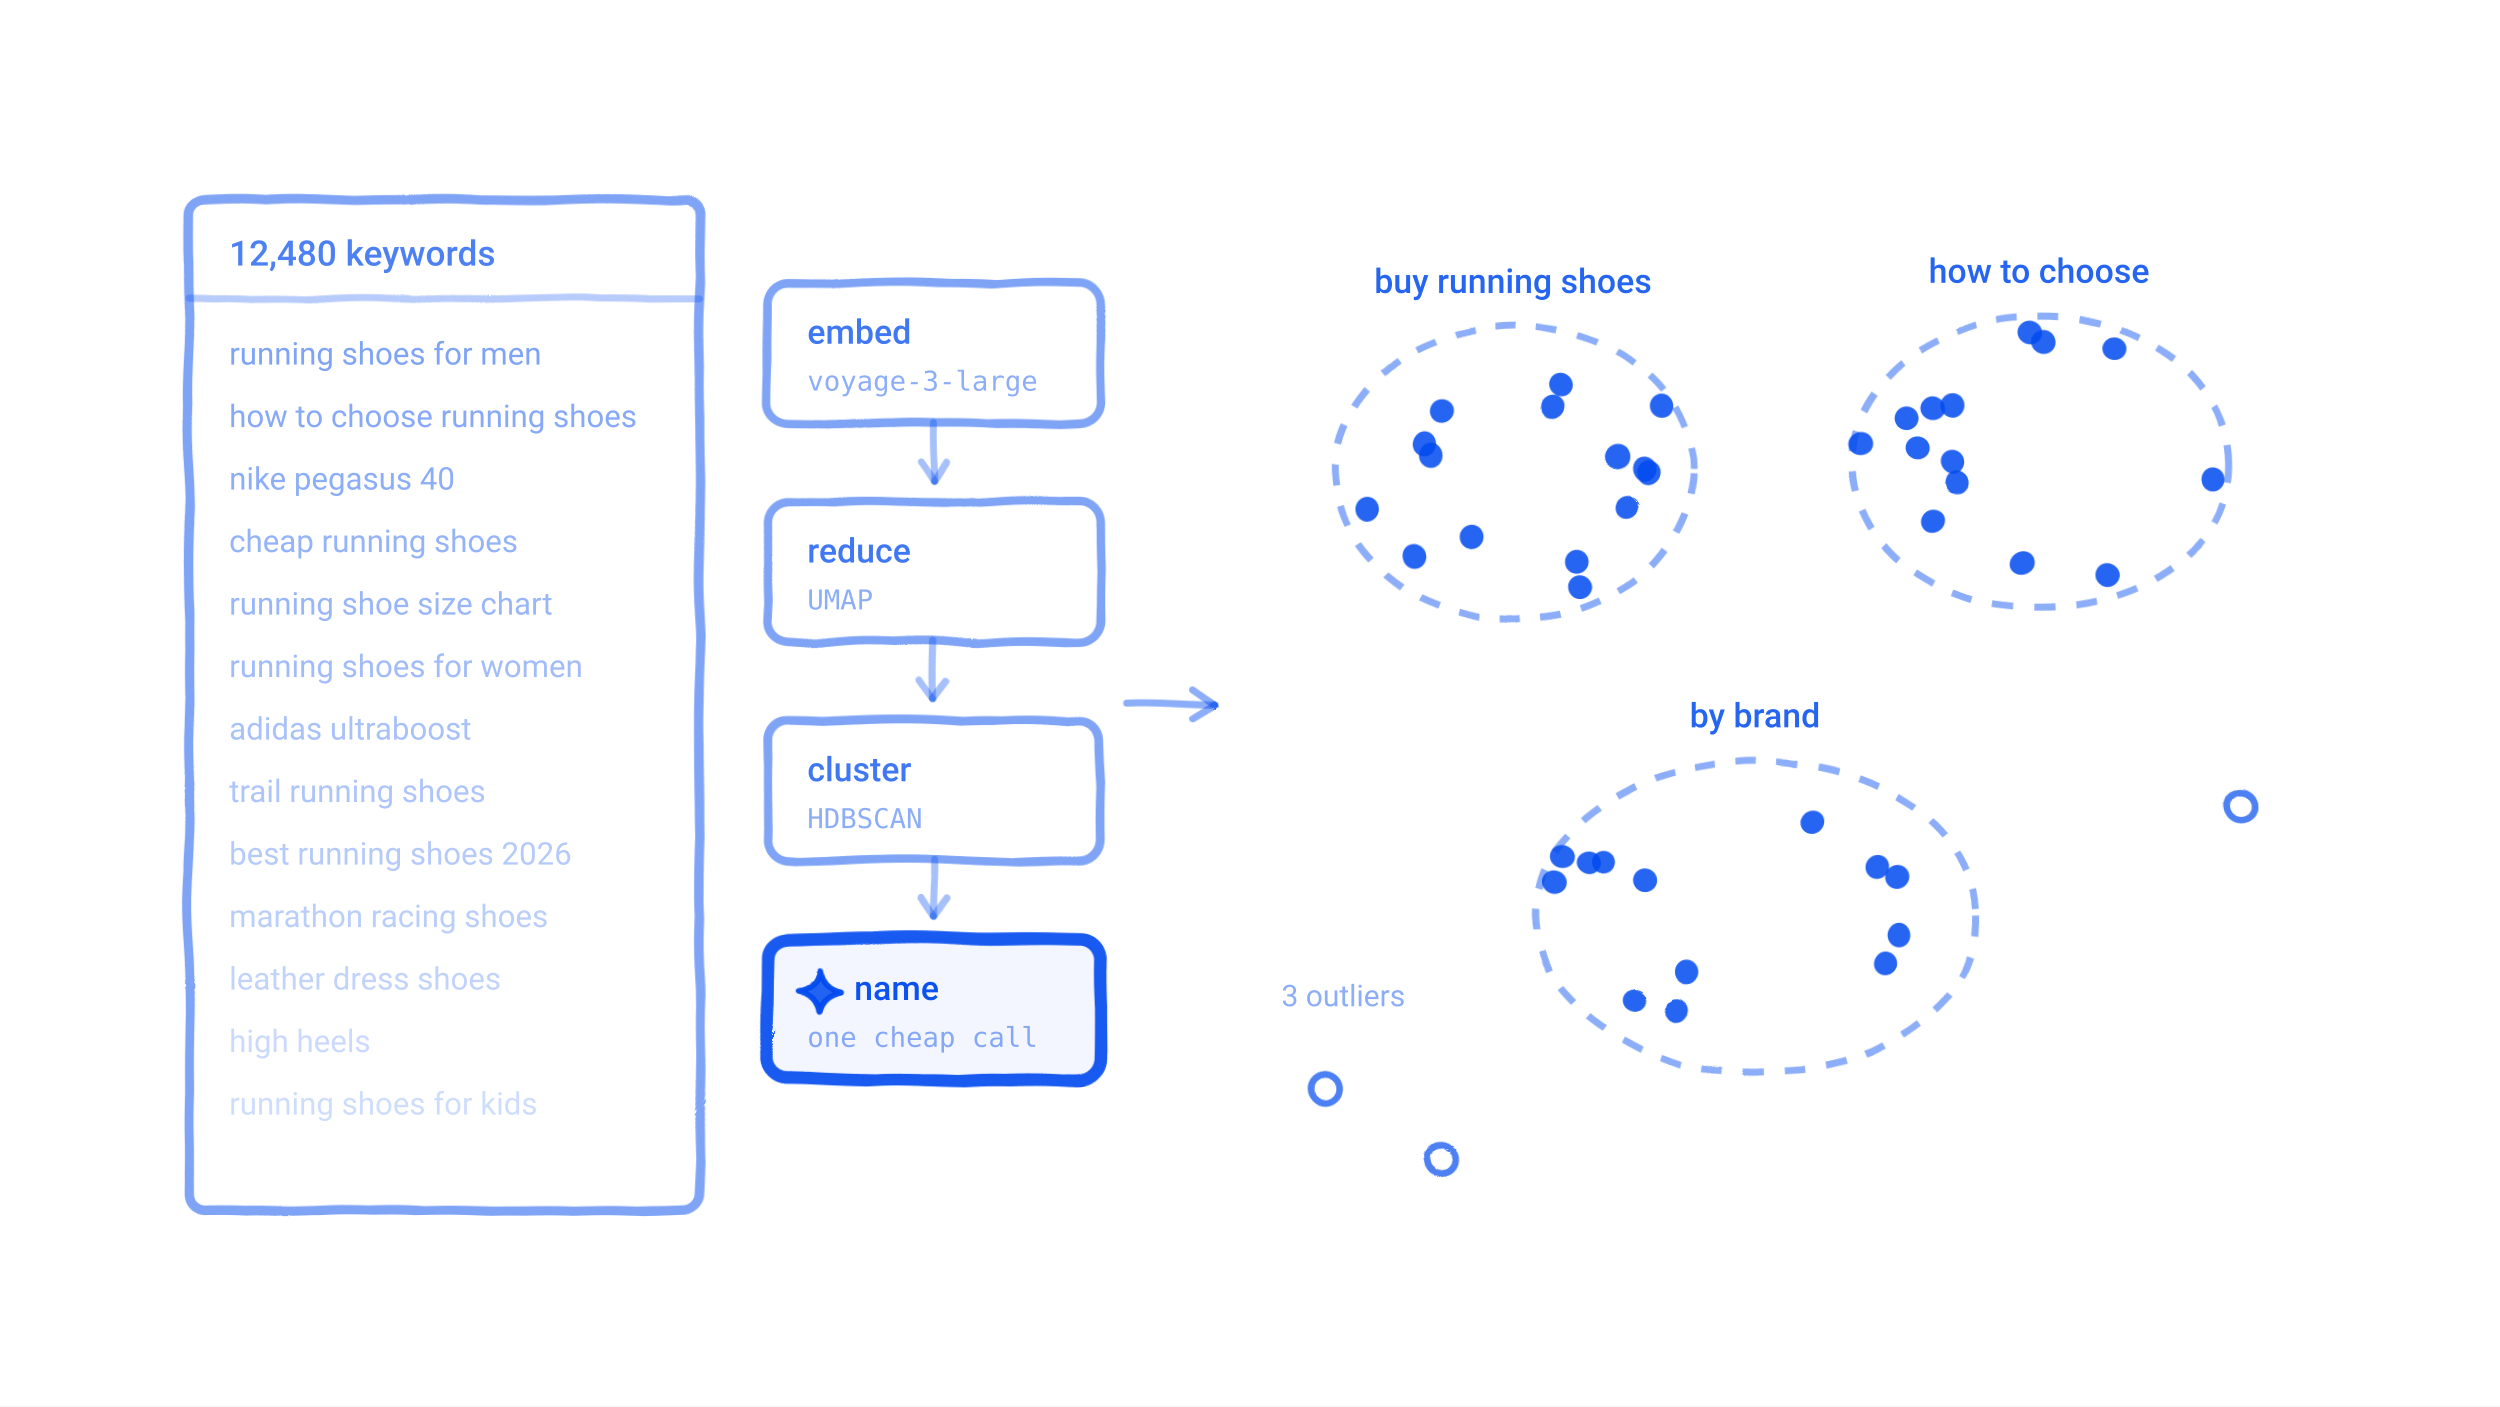
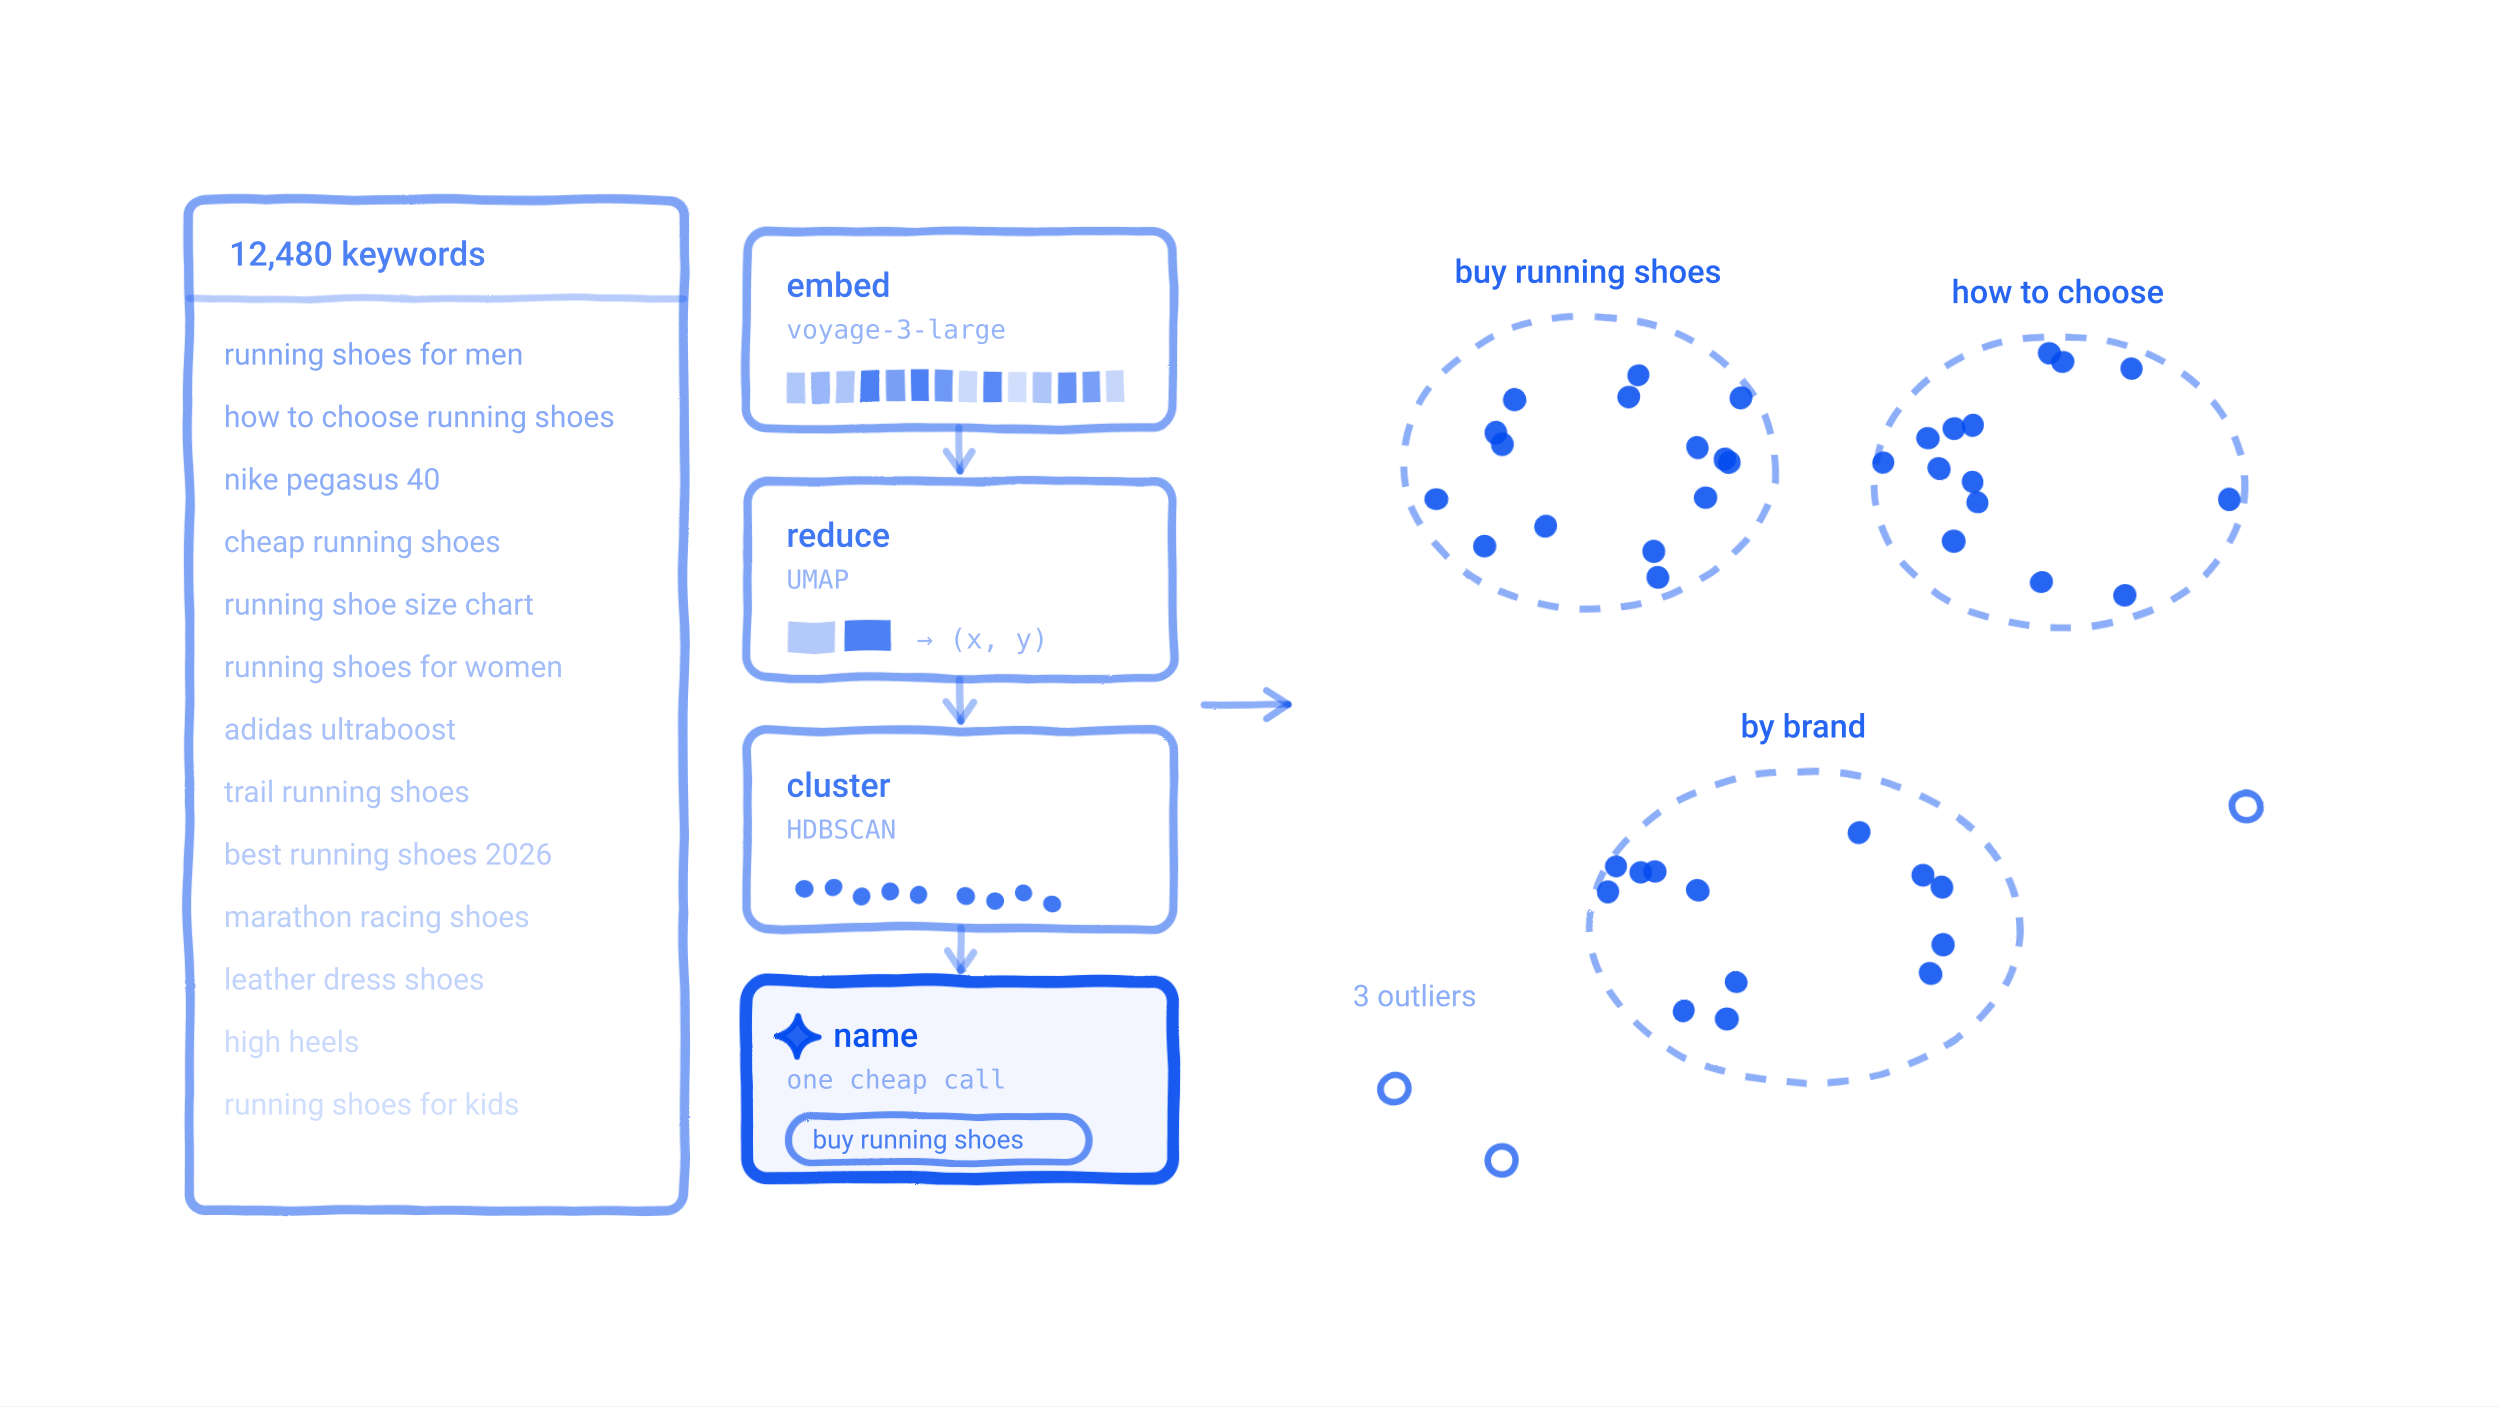
<svg xmlns="http://www.w3.org/2000/svg" viewBox="0 0 960 540" width="960" height="540" role="img" stroke-linejoin="round">
  <defs>
    <filter id="rough" x="-20%" y="-20%" width="140%" height="140%">
      <feTurbulence type="turbulence" baseFrequency="0.016" numOctaves="2" seed="7" result="n" />
      <feDisplacementMap in="SourceGraphic" in2="n" scale="2.4" xChannelSelector="R" yChannelSelector="G" />
    </filter>
  </defs>
  <rect width="960" height="540" fill="#FFFFFF" />
  <g filter="url(#rough)">
-     <rect x="72.0" y="76.0" width="196.0" height="388.0" rx="6" fill="none" stroke="#004AEF" stroke-opacity="0.50" stroke-width="3.6" />
-     <path d="M72.0,114.0 L268.0,114.0" fill="none" stroke="#004AEF" stroke-opacity="0.28" stroke-width="2.7" stroke-linecap="round" />
-     <rect x="294.0" y="108.0" width="128.0" height="54.0" rx="8" fill="none" stroke="#004AEF" stroke-opacity="0.50" stroke-width="3.3" />
-     <path d="M358.0,162.0 L358.0,184.0" fill="none" stroke="#004AEF" stroke-opacity="0.35" stroke-width="2.7" stroke-linecap="round" />
-     <path d="M353.0,177.0 L358.0,184.0" fill="none" stroke="#004AEF" stroke-opacity="0.35" stroke-width="2.7" stroke-linecap="round" />
-     <path d="M363.0,177.0 L358.0,184.0" fill="none" stroke="#004AEF" stroke-opacity="0.35" stroke-width="2.7" stroke-linecap="round" />
-     <rect x="294.0" y="192.0" width="128.0" height="54.0" rx="8" fill="none" stroke="#004AEF" stroke-opacity="0.50" stroke-width="3.3" />
-     <path d="M358.0,246.0 L358.0,268.0" fill="none" stroke="#004AEF" stroke-opacity="0.35" stroke-width="2.7" stroke-linecap="round" />
-     <path d="M353.0,261.0 L358.0,268.0" fill="none" stroke="#004AEF" stroke-opacity="0.35" stroke-width="2.7" stroke-linecap="round" />
-     <path d="M363.0,261.0 L358.0,268.0" fill="none" stroke="#004AEF" stroke-opacity="0.35" stroke-width="2.7" stroke-linecap="round" />
-     <rect x="294.0" y="276.0" width="128.0" height="54.0" rx="8" fill="none" stroke="#004AEF" stroke-opacity="0.50" stroke-width="3.3" />
-     <path d="M358.0,330.0 L358.0,352.0" fill="none" stroke="#004AEF" stroke-opacity="0.35" stroke-width="2.7" stroke-linecap="round" />
-     <path d="M353.0,345.0 L358.0,352.0" fill="none" stroke="#004AEF" stroke-opacity="0.35" stroke-width="2.7" stroke-linecap="round" />
-     <path d="M363.0,345.0 L358.0,352.0" fill="none" stroke="#004AEF" stroke-opacity="0.35" stroke-width="2.7" stroke-linecap="round" />
-     <rect x="294.0" y="360.0" width="128.0" height="54.0" rx="8" fill="#004AEF" fill-opacity="0.05" stroke="#004AEF" stroke-opacity="0.90" stroke-width="4.8" />
-     <path d="M314.0,372.0 Q315.4,378.6 322.0,380.0 Q315.4,381.4 314.0,388.0 Q312.6,381.4 306.0,380.0 Q312.6,378.6 314.0,372.0 Z" fill="#004AEF" fill-opacity="0.85" stroke="#004AEF" stroke-opacity="0.95" stroke-width="2.25" stroke-linejoin="round" />
-     <path d="M432.0,270.0 L466.0,270.0" fill="none" stroke="#004AEF" stroke-opacity="0.45" stroke-width="2.7" stroke-linecap="round" />
-     <path d="M457.5,264.4 L466.0,270.0" fill="none" stroke="#004AEF" stroke-opacity="0.45" stroke-width="2.7" stroke-linecap="round" />
-     <path d="M457.5,275.6 L466.0,270.0" fill="none" stroke="#004AEF" stroke-opacity="0.45" stroke-width="2.7" stroke-linecap="round" />
-     <ellipse cx="581.0" cy="180.8" rx="68.7" ry="56.3" fill="none" stroke="#004AEF" stroke-opacity="0.45" stroke-width="2.7" stroke-dasharray="8 8" />
-     <circle cx="632.3" cy="180.8" r="4.6" fill="#004AEF" fill-opacity="0.85" />
-     <circle cx="637.5" cy="155.9" r="4.6" fill="#004AEF" fill-opacity="0.85" />
-     <circle cx="624.0" cy="194.0" r="4.6" fill="#004AEF" fill-opacity="0.85" />
-     <circle cx="546.4" cy="169.9" r="4.6" fill="#004AEF" fill-opacity="0.85" />
-     <circle cx="542.3" cy="212.9" r="4.6" fill="#004AEF" fill-opacity="0.85" />
-     <circle cx="524.5" cy="194.7" r="4.6" fill="#004AEF" fill-opacity="0.85" />
-     <circle cx="553.2" cy="157.7" r="4.6" fill="#004AEF" fill-opacity="0.85" />
-     <circle cx="605.4" cy="214.9" r="4.6" fill="#004AEF" fill-opacity="0.85" />
-     <circle cx="564.6" cy="205.4" r="4.6" fill="#004AEF" fill-opacity="0.85" />
-     <circle cx="548.8" cy="174.1" r="4.6" fill="#004AEF" fill-opacity="0.85" />
-     <circle cx="620.6" cy="174.9" r="4.6" fill="#004AEF" fill-opacity="0.85" />
-     <circle cx="595.3" cy="156.2" r="4.6" fill="#004AEF" fill-opacity="0.85" />
-     <circle cx="606.6" cy="224.7" r="4.6" fill="#004AEF" fill-opacity="0.85" />
-     <circle cx="630.7" cy="179.5" r="4.6" fill="#004AEF" fill-opacity="0.85" />
-     <circle cx="598.7" cy="147.7" r="4.6" fill="#004AEF" fill-opacity="0.85" />
-     <ellipse cx="783.0" cy="176.9" rx="72.7" ry="56.3" fill="none" stroke="#004AEF" stroke-opacity="0.45" stroke-width="2.7" stroke-dasharray="8 8" />
-     <circle cx="808.3" cy="220.5" r="4.6" fill="#004AEF" fill-opacity="0.85" />
-     <circle cx="778.9" cy="126.9" r="4.6" fill="#004AEF" fill-opacity="0.85" />
-     <circle cx="731.4" cy="159.8" r="4.6" fill="#004AEF" fill-opacity="0.85" />
-     <circle cx="750.6" cy="184.2" r="4.6" fill="#004AEF" fill-opacity="0.85" />
-     <circle cx="775.9" cy="215.5" r="4.6" fill="#004AEF" fill-opacity="0.85" />
-     <circle cx="811.0" cy="133.3" r="4.6" fill="#004AEF" fill-opacity="0.85" />
-     <circle cx="784.0" cy="130.4" r="4.6" fill="#004AEF" fill-opacity="0.85" />
-     <circle cx="748.9" cy="176.3" r="4.6" fill="#004AEF" fill-opacity="0.85" />
-     <circle cx="735.6" cy="171.4" r="4.6" fill="#004AEF" fill-opacity="0.85" />
-     <circle cx="713.7" cy="169.5" r="4.6" fill="#004AEF" fill-opacity="0.85" />
-     <circle cx="849.3" cy="183.3" r="4.6" fill="#004AEF" fill-opacity="0.85" />
-     <circle cx="741.3" cy="155.8" r="4.6" fill="#004AEF" fill-opacity="0.85" />
-     <circle cx="748.8" cy="154.7" r="4.6" fill="#004AEF" fill-opacity="0.85" />
-     <circle cx="742.1" cy="199.4" r="4.6" fill="#004AEF" fill-opacity="0.85" />
-     <ellipse cx="673.9" cy="351.5" rx="84.8" ry="60.1" fill="none" stroke="#004AEF" stroke-opacity="0.45" stroke-width="2.7" stroke-dasharray="8 8" />
-     <circle cx="728.7" cy="358.2" r="4.6" fill="#004AEF" fill-opacity="0.85" />
-     <circle cx="723.2" cy="369.0" r="4.6" fill="#004AEF" fill-opacity="0.85" />
-     <circle cx="647.4" cy="373.0" r="4.6" fill="#004AEF" fill-opacity="0.85" />
-     <circle cx="643.8" cy="387.4" r="4.6" fill="#004AEF" fill-opacity="0.85" />
-     <circle cx="728.3" cy="336.4" r="4.6" fill="#004AEF" fill-opacity="0.85" />
-     <circle cx="596.3" cy="338.2" r="4.6" fill="#004AEF" fill-opacity="0.85" />
-     <circle cx="631.4" cy="337.6" r="4.6" fill="#004AEF" fill-opacity="0.85" />
-     <circle cx="599.7" cy="328.1" r="4.6" fill="#004AEF" fill-opacity="0.85" />
-     <circle cx="615.1" cy="330.3" r="4.6" fill="#004AEF" fill-opacity="0.85" />
-     <circle cx="609.5" cy="330.6" r="4.6" fill="#004AEF" fill-opacity="0.85" />
-     <circle cx="626.9" cy="383.6" r="4.6" fill="#004AEF" fill-opacity="0.85" />
-     <circle cx="720.7" cy="332.1" r="4.6" fill="#004AEF" fill-opacity="0.85" />
-     <circle cx="695.1" cy="314.9" r="4.6" fill="#004AEF" fill-opacity="0.85" />
-     <circle cx="508.2" cy="417.4" r="5.4" fill="#FFFFFF" stroke="#004AEF" stroke-opacity="0.70" stroke-width="2.55" />
-     <circle cx="552.7" cy="444.6" r="5.4" fill="#FFFFFF" stroke="#004AEF" stroke-opacity="0.70" stroke-width="2.55" />
-     <circle cx="859.7" cy="308.8" r="5.4" fill="#FFFFFF" stroke="#004AEF" stroke-opacity="0.70" stroke-width="2.55" />
+     <rect x="72.0" y="76.0" width="190.0" height="388.0" rx="6" fill="none" stroke="#004AEF" stroke-opacity="0.50" stroke-width="3.6" />
+     <path d="M72.0,114.0 L262.0,114.0" fill="none" stroke="#004AEF" stroke-opacity="0.28" stroke-width="2.7" stroke-linecap="round" />
+     <rect x="286.0" y="88.0" width="164.0" height="76.0" rx="8" fill="none" stroke="#004AEF" stroke-opacity="0.50" stroke-width="3.3" />
+     <rect x="302.0" y="142.0" width="7.0" height="12.0" rx="0" fill="#004AEF" fill-opacity="0.31" stroke="#004AEF" stroke-opacity="0.00" stroke-width="3.0" />
+     <rect x="311.4" y="142.0" width="7.0" height="12.0" rx="0" fill="#004AEF" fill-opacity="0.40" stroke="#004AEF" stroke-opacity="0.00" stroke-width="3.0" />
+     <rect x="320.8" y="142.0" width="7.0" height="12.0" rx="0" fill="#004AEF" fill-opacity="0.32" stroke="#004AEF" stroke-opacity="0.00" stroke-width="3.0" />
+     <rect x="330.2" y="142.0" width="7.0" height="12.0" rx="0" fill="#004AEF" fill-opacity="0.70" stroke="#004AEF" stroke-opacity="0.00" stroke-width="3.0" />
+     <rect x="339.6" y="142.0" width="7.0" height="12.0" rx="0" fill="#004AEF" fill-opacity="0.52" stroke="#004AEF" stroke-opacity="0.00" stroke-width="3.0" />
+     <rect x="349.0" y="142.0" width="7.0" height="12.0" rx="0" fill="#004AEF" fill-opacity="0.70" stroke="#004AEF" stroke-opacity="0.00" stroke-width="3.0" />
+     <rect x="358.4" y="142.0" width="7.0" height="12.0" rx="0" fill="#004AEF" fill-opacity="0.57" stroke="#004AEF" stroke-opacity="0.00" stroke-width="3.0" />
+     <rect x="367.8" y="142.0" width="7.0" height="12.0" rx="0" fill="#004AEF" fill-opacity="0.21" stroke="#004AEF" stroke-opacity="0.00" stroke-width="3.0" />
+     <rect x="377.2" y="142.0" width="7.0" height="12.0" rx="0" fill="#004AEF" fill-opacity="0.66" stroke="#004AEF" stroke-opacity="0.00" stroke-width="3.0" />
+     <rect x="386.6" y="142.0" width="7.0" height="12.0" rx="0" fill="#004AEF" fill-opacity="0.18" stroke="#004AEF" stroke-opacity="0.00" stroke-width="3.0" />
+     <rect x="396.0" y="142.0" width="7.0" height="12.0" rx="0" fill="#004AEF" fill-opacity="0.32" stroke="#004AEF" stroke-opacity="0.00" stroke-width="3.0" />
+     <rect x="405.4" y="142.0" width="7.0" height="12.0" rx="0" fill="#004AEF" fill-opacity="0.60" stroke="#004AEF" stroke-opacity="0.00" stroke-width="3.0" />
+     <rect x="414.8" y="142.0" width="7.0" height="12.0" rx="0" fill="#004AEF" fill-opacity="0.53" stroke="#004AEF" stroke-opacity="0.00" stroke-width="3.0" />
+     <rect x="424.2" y="142.0" width="7.0" height="12.0" rx="0" fill="#004AEF" fill-opacity="0.22" stroke="#004AEF" stroke-opacity="0.00" stroke-width="3.0" />
+     <path d="M368.0,164.0 L368.0,180.0" fill="none" stroke="#004AEF" stroke-opacity="0.35" stroke-width="2.7" stroke-linecap="round" />
+     <path d="M363.0,173.0 L368.0,180.0" fill="none" stroke="#004AEF" stroke-opacity="0.35" stroke-width="2.7" stroke-linecap="round" />
+     <path d="M373.0,173.0 L368.0,180.0" fill="none" stroke="#004AEF" stroke-opacity="0.35" stroke-width="2.7" stroke-linecap="round" />
+     <rect x="286.0" y="184.0" width="164.0" height="76.0" rx="8" fill="none" stroke="#004AEF" stroke-opacity="0.50" stroke-width="3.3" />
+     <rect x="302.0" y="238.0" width="18.0" height="12.0" rx="0" fill="#004AEF" fill-opacity="0.30" stroke="#004AEF" stroke-opacity="0.00" stroke-width="3.0" />
+     <rect x="324.0" y="238.0" width="18.0" height="12.0" rx="0" fill="#004AEF" fill-opacity="0.70" stroke="#004AEF" stroke-opacity="0.00" stroke-width="3.0" />
+     <path d="M368.0,260.0 L368.0,276.0" fill="none" stroke="#004AEF" stroke-opacity="0.35" stroke-width="2.7" stroke-linecap="round" />
+     <path d="M363.0,269.0 L368.0,276.0" fill="none" stroke="#004AEF" stroke-opacity="0.35" stroke-width="2.7" stroke-linecap="round" />
+     <path d="M373.0,269.0 L368.0,276.0" fill="none" stroke="#004AEF" stroke-opacity="0.35" stroke-width="2.7" stroke-linecap="round" />
+     <rect x="286.0" y="280.0" width="164.0" height="76.0" rx="8" fill="none" stroke="#004AEF" stroke-opacity="0.50" stroke-width="3.3" />
+     <circle cx="308.0" cy="340.6" r="3.4" fill="#004AEF" fill-opacity="0.75" />
+     <circle cx="319.0" cy="340.5" r="3.4" fill="#004AEF" fill-opacity="0.75" />
+     <circle cx="330.0" cy="344.5" r="3.4" fill="#004AEF" fill-opacity="0.75" />
+     <circle cx="341.0" cy="342.7" r="3.4" fill="#004AEF" fill-opacity="0.75" />
+     <circle cx="352.0" cy="344.0" r="3.4" fill="#004AEF" fill-opacity="0.75" />
+     <circle cx="370.0" cy="343.9" r="3.4" fill="#004AEF" fill-opacity="0.75" />
+     <circle cx="381.0" cy="345.7" r="3.4" fill="#004AEF" fill-opacity="0.75" />
+     <circle cx="392.0" cy="342.3" r="3.4" fill="#004AEF" fill-opacity="0.75" />
+     <circle cx="403.0" cy="346.2" r="3.4" fill="#004AEF" fill-opacity="0.75" />
+     <path d="M368.0,356.0 L368.0,372.0" fill="none" stroke="#004AEF" stroke-opacity="0.35" stroke-width="2.7" stroke-linecap="round" />
+     <path d="M363.0,365.0 L368.0,372.0" fill="none" stroke="#004AEF" stroke-opacity="0.35" stroke-width="2.7" stroke-linecap="round" />
+     <path d="M373.0,365.0 L368.0,372.0" fill="none" stroke="#004AEF" stroke-opacity="0.35" stroke-width="2.7" stroke-linecap="round" />
+     <rect x="286.0" y="376.0" width="164.0" height="76.0" rx="8" fill="#004AEF" fill-opacity="0.05" stroke="#004AEF" stroke-opacity="0.90" stroke-width="4.8" />
+     <path d="M306.0,390.0 Q307.4,396.6 314.0,398.0 Q307.4,399.4 306.0,406.0 Q304.6,399.4 298.0,398.0 Q304.6,396.6 306.0,390.0 Z" fill="#004AEF" fill-opacity="0.85" stroke="#004AEF" stroke-opacity="0.95" stroke-width="2.25" stroke-linejoin="round" />
+     <rect x="302.0" y="428.0" width="116.0" height="18.0" rx="9" fill="none" stroke="#004AEF" stroke-opacity="0.60" stroke-width="2.7" />
+     <path d="M462.0,270.0 L494.0,270.0" fill="none" stroke="#004AEF" stroke-opacity="0.45" stroke-width="2.7" stroke-linecap="round" />
+     <path d="M485.5,264.4 L494.0,270.0" fill="none" stroke="#004AEF" stroke-opacity="0.45" stroke-width="2.7" stroke-linecap="round" />
+     <path d="M485.5,275.6 L494.0,270.0" fill="none" stroke="#004AEF" stroke-opacity="0.45" stroke-width="2.7" stroke-linecap="round" />
+     <ellipse cx="609.8" cy="176.9" rx="71.4" ry="56.3" fill="none" stroke="#004AEF" stroke-opacity="0.45" stroke-width="2.7" stroke-dasharray="8 8" />
+     <circle cx="663.2" cy="176.9" r="4.4" fill="#004AEF" fill-opacity="0.85" />
+     <circle cx="668.6" cy="152.1" r="4.4" fill="#004AEF" fill-opacity="0.85" />
+     <circle cx="654.5" cy="190.1" r="4.4" fill="#004AEF" fill-opacity="0.85" />
+     <circle cx="573.8" cy="166.0" r="4.4" fill="#004AEF" fill-opacity="0.85" />
+     <circle cx="569.6" cy="209.0" r="4.4" fill="#004AEF" fill-opacity="0.85" />
+     <circle cx="551.1" cy="190.8" r="4.4" fill="#004AEF" fill-opacity="0.85" />
+     <circle cx="580.9" cy="153.8" r="4.4" fill="#004AEF" fill-opacity="0.85" />
+     <circle cx="635.2" cy="211.0" r="4.4" fill="#004AEF" fill-opacity="0.85" />
+     <circle cx="592.8" cy="201.5" r="4.4" fill="#004AEF" fill-opacity="0.85" />
+     <circle cx="576.3" cy="170.2" r="4.4" fill="#004AEF" fill-opacity="0.85" />
+     <circle cx="651.0" cy="171.0" r="4.4" fill="#004AEF" fill-opacity="0.85" />
+     <circle cx="624.7" cy="152.3" r="4.4" fill="#004AEF" fill-opacity="0.85" />
+     <circle cx="636.5" cy="220.9" r="4.4" fill="#004AEF" fill-opacity="0.85" />
+     <circle cx="661.5" cy="175.6" r="4.4" fill="#004AEF" fill-opacity="0.85" />
+     <circle cx="628.3" cy="143.8" r="4.4" fill="#004AEF" fill-opacity="0.85" />
+     <ellipse cx="790.2" cy="184.6" rx="71.4" ry="56.3" fill="none" stroke="#004AEF" stroke-opacity="0.45" stroke-width="2.7" stroke-dasharray="8 8" />
+     <circle cx="815.1" cy="228.3" r="4.4" fill="#004AEF" fill-opacity="0.85" />
+     <circle cx="786.3" cy="134.7" r="4.4" fill="#004AEF" fill-opacity="0.85" />
+     <circle cx="739.5" cy="167.5" r="4.4" fill="#004AEF" fill-opacity="0.85" />
+     <circle cx="758.4" cy="192.0" r="4.4" fill="#004AEF" fill-opacity="0.85" />
+     <circle cx="783.3" cy="223.3" r="4.4" fill="#004AEF" fill-opacity="0.85" />
+     <circle cx="817.7" cy="141.1" r="4.4" fill="#004AEF" fill-opacity="0.85" />
+     <circle cx="791.3" cy="138.2" r="4.4" fill="#004AEF" fill-opacity="0.85" />
+     <circle cx="756.8" cy="184.0" r="4.4" fill="#004AEF" fill-opacity="0.85" />
+     <circle cx="743.7" cy="179.2" r="4.4" fill="#004AEF" fill-opacity="0.85" />
+     <circle cx="722.2" cy="177.3" r="4.4" fill="#004AEF" fill-opacity="0.85" />
+     <circle cx="855.4" cy="191.1" r="4.4" fill="#004AEF" fill-opacity="0.85" />
+     <circle cx="749.3" cy="163.5" r="4.4" fill="#004AEF" fill-opacity="0.85" />
+     <circle cx="756.7" cy="162.5" r="4.4" fill="#004AEF" fill-opacity="0.85" />
+     <circle cx="750.1" cy="207.2" r="4.4" fill="#004AEF" fill-opacity="0.85" />
+     <ellipse cx="692.5" cy="355.4" rx="82.7" ry="60.1" fill="none" stroke="#004AEF" stroke-opacity="0.45" stroke-width="2.7" stroke-dasharray="8 8" />
+     <circle cx="745.9" cy="362.0" r="4.4" fill="#004AEF" fill-opacity="0.85" />
+     <circle cx="740.6" cy="372.9" r="4.4" fill="#004AEF" fill-opacity="0.85" />
+     <circle cx="666.7" cy="376.8" r="4.4" fill="#004AEF" fill-opacity="0.85" />
+     <circle cx="663.1" cy="391.3" r="4.4" fill="#004AEF" fill-opacity="0.85" />
+     <circle cx="745.5" cy="340.3" r="4.4" fill="#004AEF" fill-opacity="0.85" />
+     <circle cx="616.9" cy="342.0" r="4.4" fill="#004AEF" fill-opacity="0.85" />
+     <circle cx="651.0" cy="341.5" r="4.4" fill="#004AEF" fill-opacity="0.85" />
+     <circle cx="620.1" cy="332.0" r="4.4" fill="#004AEF" fill-opacity="0.85" />
+     <circle cx="635.2" cy="334.2" r="4.4" fill="#004AEF" fill-opacity="0.85" />
+     <circle cx="629.8" cy="334.5" r="4.4" fill="#004AEF" fill-opacity="0.85" />
+     <circle cx="646.7" cy="387.5" r="4.4" fill="#004AEF" fill-opacity="0.85" />
+     <circle cx="738.1" cy="336.0" r="4.4" fill="#004AEF" fill-opacity="0.85" />
+     <circle cx="713.2" cy="318.8" r="4.4" fill="#004AEF" fill-opacity="0.85" />
+     <circle cx="534.6" cy="417.4" r="5.4" fill="#FFFFFF" stroke="#004AEF" stroke-opacity="0.70" stroke-width="2.55" />
+     <circle cx="575.9" cy="444.6" r="5.4" fill="#FFFFFF" stroke="#004AEF" stroke-opacity="0.70" stroke-width="2.55" />
+     <circle cx="861.7" cy="308.8" r="5.4" fill="#FFFFFF" stroke="#004AEF" stroke-opacity="0.70" stroke-width="2.55" />
  </g>
-   <text x="88.0" y="102.0" font-family="system-ui, -apple-system, Segoe UI, Roboto, Helvetica, Arial, sans-serif" font-size="13.5" font-weight="500" fill="#004AEF" fill-opacity="0.70" text-anchor="start" xml:space="preserve">12,480 keywords</text>
-   <text x="88.0" y="140.0" font-family="system-ui, -apple-system, Segoe UI, Roboto, Helvetica, Arial, sans-serif" font-size="12" font-weight="400" fill="#004AEF" fill-opacity="0.50" text-anchor="start" xml:space="preserve">running shoes for men</text>
-   <text x="88.0" y="164.0" font-family="system-ui, -apple-system, Segoe UI, Roboto, Helvetica, Arial, sans-serif" font-size="12" font-weight="400" fill="#004AEF" fill-opacity="0.47" text-anchor="start" xml:space="preserve">how to choose running shoes</text>
-   <text x="88.0" y="188.0" font-family="system-ui, -apple-system, Segoe UI, Roboto, Helvetica, Arial, sans-serif" font-size="12" font-weight="400" fill="#004AEF" fill-opacity="0.45" text-anchor="start" xml:space="preserve">nike pegasus 40</text>
-   <text x="88.0" y="212.0" font-family="system-ui, -apple-system, Segoe UI, Roboto, Helvetica, Arial, sans-serif" font-size="12" font-weight="400" fill="#004AEF" fill-opacity="0.42" text-anchor="start" xml:space="preserve">cheap running shoes</text>
-   <text x="88.0" y="236.0" font-family="system-ui, -apple-system, Segoe UI, Roboto, Helvetica, Arial, sans-serif" font-size="12" font-weight="400" fill="#004AEF" fill-opacity="0.40" text-anchor="start" xml:space="preserve">running shoe size chart</text>
-   <text x="88.0" y="260.0" font-family="system-ui, -apple-system, Segoe UI, Roboto, Helvetica, Arial, sans-serif" font-size="12" font-weight="400" fill="#004AEF" fill-opacity="0.37" text-anchor="start" xml:space="preserve">running shoes for women</text>
-   <text x="88.0" y="284.0" font-family="system-ui, -apple-system, Segoe UI, Roboto, Helvetica, Arial, sans-serif" font-size="12" font-weight="400" fill="#004AEF" fill-opacity="0.34" text-anchor="start" xml:space="preserve">adidas ultraboost</text>
-   <text x="88.0" y="308.0" font-family="system-ui, -apple-system, Segoe UI, Roboto, Helvetica, Arial, sans-serif" font-size="12" font-weight="400" fill="#004AEF" fill-opacity="0.32" text-anchor="start" xml:space="preserve">trail running shoes</text>
-   <text x="88.0" y="332.0" font-family="system-ui, -apple-system, Segoe UI, Roboto, Helvetica, Arial, sans-serif" font-size="12" font-weight="400" fill="#004AEF" fill-opacity="0.29" text-anchor="start" xml:space="preserve">best running shoes 2026</text>
-   <text x="88.0" y="356.0" font-family="system-ui, -apple-system, Segoe UI, Roboto, Helvetica, Arial, sans-serif" font-size="12" font-weight="400" fill="#004AEF" fill-opacity="0.27" text-anchor="start" xml:space="preserve">marathon racing shoes</text>
-   <text x="88.0" y="380.0" font-family="system-ui, -apple-system, Segoe UI, Roboto, Helvetica, Arial, sans-serif" font-size="12" font-weight="400" fill="#004AEF" fill-opacity="0.24" text-anchor="start" xml:space="preserve">leather dress shoes</text>
-   <text x="88.0" y="404.0" font-family="system-ui, -apple-system, Segoe UI, Roboto, Helvetica, Arial, sans-serif" font-size="12" font-weight="400" fill="#004AEF" fill-opacity="0.21" text-anchor="start" xml:space="preserve">high heels</text>
-   <text x="88.0" y="428.0" font-family="system-ui, -apple-system, Segoe UI, Roboto, Helvetica, Arial, sans-serif" font-size="12" font-weight="400" fill="#004AEF" fill-opacity="0.19" text-anchor="start" xml:space="preserve">running shoes for kids</text>
-   <text x="310.0" y="132.0" font-family="system-ui, -apple-system, Segoe UI, Roboto, Helvetica, Arial, sans-serif" font-size="13" font-weight="500" fill="#004AEF" fill-opacity="0.75" text-anchor="start" xml:space="preserve">embed</text>
-   <text x="310.0" y="150.0" font-family="ui-monospace, SFMono-Regular, Menlo, Consolas, monospace" font-size="10.5" font-weight="400" fill="#004AEF" fill-opacity="0.45" text-anchor="start" xml:space="preserve">voyage-3-large</text>
-   <text x="310.0" y="216.0" font-family="system-ui, -apple-system, Segoe UI, Roboto, Helvetica, Arial, sans-serif" font-size="13" font-weight="500" fill="#004AEF" fill-opacity="0.75" text-anchor="start" xml:space="preserve">reduce</text>
-   <text x="310.0" y="234.0" font-family="ui-monospace, SFMono-Regular, Menlo, Consolas, monospace" font-size="10.5" font-weight="400" fill="#004AEF" fill-opacity="0.45" text-anchor="start" xml:space="preserve">UMAP</text>
-   <text x="310.0" y="300.0" font-family="system-ui, -apple-system, Segoe UI, Roboto, Helvetica, Arial, sans-serif" font-size="13" font-weight="500" fill="#004AEF" fill-opacity="0.75" text-anchor="start" xml:space="preserve">cluster</text>
-   <text x="310.0" y="318.0" font-family="ui-monospace, SFMono-Regular, Menlo, Consolas, monospace" font-size="10.5" font-weight="400" fill="#004AEF" fill-opacity="0.45" text-anchor="start" xml:space="preserve">HDBSCAN</text>
-   <text x="328.0" y="384.0" font-family="system-ui, -apple-system, Segoe UI, Roboto, Helvetica, Arial, sans-serif" font-size="13" font-weight="500" fill="#004AEF" fill-opacity="0.95" text-anchor="start" xml:space="preserve">name</text>
-   <text x="310.0" y="402.0" font-family="ui-monospace, SFMono-Regular, Menlo, Consolas, monospace" font-size="10.5" font-weight="400" fill="#004AEF" fill-opacity="0.45" text-anchor="start" xml:space="preserve">one cheap call</text>
-   <text x="581.0" y="112.5" font-family="system-ui, -apple-system, Segoe UI, Roboto, Helvetica, Arial, sans-serif" font-size="13" font-weight="500" fill="#004AEF" fill-opacity="0.85" text-anchor="middle" xml:space="preserve">buy running shoes</text>
-   <text x="783.0" y="108.6" font-family="system-ui, -apple-system, Segoe UI, Roboto, Helvetica, Arial, sans-serif" font-size="13" font-weight="500" fill="#004AEF" fill-opacity="0.85" text-anchor="middle" xml:space="preserve">how to choose</text>
-   <text x="673.9" y="279.3" font-family="system-ui, -apple-system, Segoe UI, Roboto, Helvetica, Arial, sans-serif" font-size="13" font-weight="500" fill="#004AEF" fill-opacity="0.85" text-anchor="middle" xml:space="preserve">by brand</text>
-   <text x="492.1" y="386.4" font-family="system-ui, -apple-system, Segoe UI, Roboto, Helvetica, Arial, sans-serif" font-size="11.5" font-weight="400" fill="#004AEF" fill-opacity="0.45" text-anchor="start" xml:space="preserve">3 outliers</text>
+   <text x="88.0" y="102.0" font-family="system-ui, -apple-system, Segoe UI, Roboto, Helvetica, Arial, sans-serif" font-size="13" font-weight="500" fill="#004AEF" fill-opacity="0.70" text-anchor="start" xml:space="preserve">12,480 keywords</text>
+   <text x="86.0" y="140.0" font-family="system-ui, -apple-system, Segoe UI, Roboto, Helvetica, Arial, sans-serif" font-size="11.5" font-weight="400" fill="#004AEF" fill-opacity="0.50" text-anchor="start" xml:space="preserve">running shoes for men</text>
+   <text x="86.0" y="164.0" font-family="system-ui, -apple-system, Segoe UI, Roboto, Helvetica, Arial, sans-serif" font-size="11.5" font-weight="400" fill="#004AEF" fill-opacity="0.47" text-anchor="start" xml:space="preserve">how to choose running shoes</text>
+   <text x="86.0" y="188.0" font-family="system-ui, -apple-system, Segoe UI, Roboto, Helvetica, Arial, sans-serif" font-size="11.5" font-weight="400" fill="#004AEF" fill-opacity="0.45" text-anchor="start" xml:space="preserve">nike pegasus 40</text>
+   <text x="86.0" y="212.0" font-family="system-ui, -apple-system, Segoe UI, Roboto, Helvetica, Arial, sans-serif" font-size="11.5" font-weight="400" fill="#004AEF" fill-opacity="0.42" text-anchor="start" xml:space="preserve">cheap running shoes</text>
+   <text x="86.0" y="236.0" font-family="system-ui, -apple-system, Segoe UI, Roboto, Helvetica, Arial, sans-serif" font-size="11.5" font-weight="400" fill="#004AEF" fill-opacity="0.40" text-anchor="start" xml:space="preserve">running shoe size chart</text>
+   <text x="86.0" y="260.0" font-family="system-ui, -apple-system, Segoe UI, Roboto, Helvetica, Arial, sans-serif" font-size="11.5" font-weight="400" fill="#004AEF" fill-opacity="0.37" text-anchor="start" xml:space="preserve">running shoes for women</text>
+   <text x="86.0" y="284.0" font-family="system-ui, -apple-system, Segoe UI, Roboto, Helvetica, Arial, sans-serif" font-size="11.5" font-weight="400" fill="#004AEF" fill-opacity="0.34" text-anchor="start" xml:space="preserve">adidas ultraboost</text>
+   <text x="86.0" y="308.0" font-family="system-ui, -apple-system, Segoe UI, Roboto, Helvetica, Arial, sans-serif" font-size="11.5" font-weight="400" fill="#004AEF" fill-opacity="0.32" text-anchor="start" xml:space="preserve">trail running shoes</text>
+   <text x="86.0" y="332.0" font-family="system-ui, -apple-system, Segoe UI, Roboto, Helvetica, Arial, sans-serif" font-size="11.5" font-weight="400" fill="#004AEF" fill-opacity="0.29" text-anchor="start" xml:space="preserve">best running shoes 2026</text>
+   <text x="86.0" y="356.0" font-family="system-ui, -apple-system, Segoe UI, Roboto, Helvetica, Arial, sans-serif" font-size="11.5" font-weight="400" fill="#004AEF" fill-opacity="0.27" text-anchor="start" xml:space="preserve">marathon racing shoes</text>
+   <text x="86.0" y="380.0" font-family="system-ui, -apple-system, Segoe UI, Roboto, Helvetica, Arial, sans-serif" font-size="11.5" font-weight="400" fill="#004AEF" fill-opacity="0.24" text-anchor="start" xml:space="preserve">leather dress shoes</text>
+   <text x="86.0" y="404.0" font-family="system-ui, -apple-system, Segoe UI, Roboto, Helvetica, Arial, sans-serif" font-size="11.5" font-weight="400" fill="#004AEF" fill-opacity="0.21" text-anchor="start" xml:space="preserve">high heels</text>
+   <text x="86.0" y="428.0" font-family="system-ui, -apple-system, Segoe UI, Roboto, Helvetica, Arial, sans-serif" font-size="11.5" font-weight="400" fill="#004AEF" fill-opacity="0.19" text-anchor="start" xml:space="preserve">running shoes for kids</text>
+   <text x="302.0" y="114.0" font-family="system-ui, -apple-system, Segoe UI, Roboto, Helvetica, Arial, sans-serif" font-size="13" font-weight="500" fill="#004AEF" fill-opacity="0.75" text-anchor="start" xml:space="preserve">embed</text>
+   <text x="302.0" y="130.0" font-family="ui-monospace, SFMono-Regular, Menlo, Consolas, monospace" font-size="10" font-weight="400" fill="#004AEF" fill-opacity="0.42" text-anchor="start" xml:space="preserve">voyage-3-large</text>
+   <text x="302.0" y="210.0" font-family="system-ui, -apple-system, Segoe UI, Roboto, Helvetica, Arial, sans-serif" font-size="13" font-weight="500" fill="#004AEF" fill-opacity="0.75" text-anchor="start" xml:space="preserve">reduce</text>
+   <text x="302.0" y="226.0" font-family="ui-monospace, SFMono-Regular, Menlo, Consolas, monospace" font-size="10" font-weight="400" fill="#004AEF" fill-opacity="0.42" text-anchor="start" xml:space="preserve">UMAP</text>
+   <text x="352.0" y="249.0" font-family="ui-monospace, SFMono-Regular, Menlo, Consolas, monospace" font-size="10.5" font-weight="400" fill="#004AEF" fill-opacity="0.40" text-anchor="start" xml:space="preserve">→ (x, y)</text>
+   <text x="302.0" y="306.0" font-family="system-ui, -apple-system, Segoe UI, Roboto, Helvetica, Arial, sans-serif" font-size="13" font-weight="500" fill="#004AEF" fill-opacity="0.75" text-anchor="start" xml:space="preserve">cluster</text>
+   <text x="302.0" y="322.0" font-family="ui-monospace, SFMono-Regular, Menlo, Consolas, monospace" font-size="10" font-weight="400" fill="#004AEF" fill-opacity="0.42" text-anchor="start" xml:space="preserve">HDBSCAN</text>
+   <text x="320.0" y="402.0" font-family="system-ui, -apple-system, Segoe UI, Roboto, Helvetica, Arial, sans-serif" font-size="13" font-weight="500" fill="#004AEF" fill-opacity="0.95" text-anchor="start" xml:space="preserve">name</text>
+   <text x="302.0" y="418.0" font-family="ui-monospace, SFMono-Regular, Menlo, Consolas, monospace" font-size="10" font-weight="400" fill="#004AEF" fill-opacity="0.42" text-anchor="start" xml:space="preserve">one cheap call</text>
+   <text x="312.0" y="441.0" font-family="system-ui, -apple-system, Segoe UI, Roboto, Helvetica, Arial, sans-serif" font-size="10" font-weight="400" fill="#004AEF" fill-opacity="0.70" text-anchor="start" xml:space="preserve">buy running shoes</text>
+   <text x="609.8" y="108.6" font-family="system-ui, -apple-system, Segoe UI, Roboto, Helvetica, Arial, sans-serif" font-size="12.5" font-weight="500" fill="#004AEF" fill-opacity="0.85" text-anchor="middle" xml:space="preserve">buy running shoes</text>
+   <text x="790.2" y="116.4" font-family="system-ui, -apple-system, Segoe UI, Roboto, Helvetica, Arial, sans-serif" font-size="12.5" font-weight="500" fill="#004AEF" fill-opacity="0.85" text-anchor="middle" xml:space="preserve">how to choose</text>
+   <text x="692.5" y="283.2" font-family="system-ui, -apple-system, Segoe UI, Roboto, Helvetica, Arial, sans-serif" font-size="12.5" font-weight="500" fill="#004AEF" fill-opacity="0.85" text-anchor="middle" xml:space="preserve">by brand</text>
+   <text x="519.5" y="386.4" font-family="system-ui, -apple-system, Segoe UI, Roboto, Helvetica, Arial, sans-serif" font-size="11.5" font-weight="400" fill="#004AEF" fill-opacity="0.45" text-anchor="start" xml:space="preserve">3 outliers</text>
</svg>
